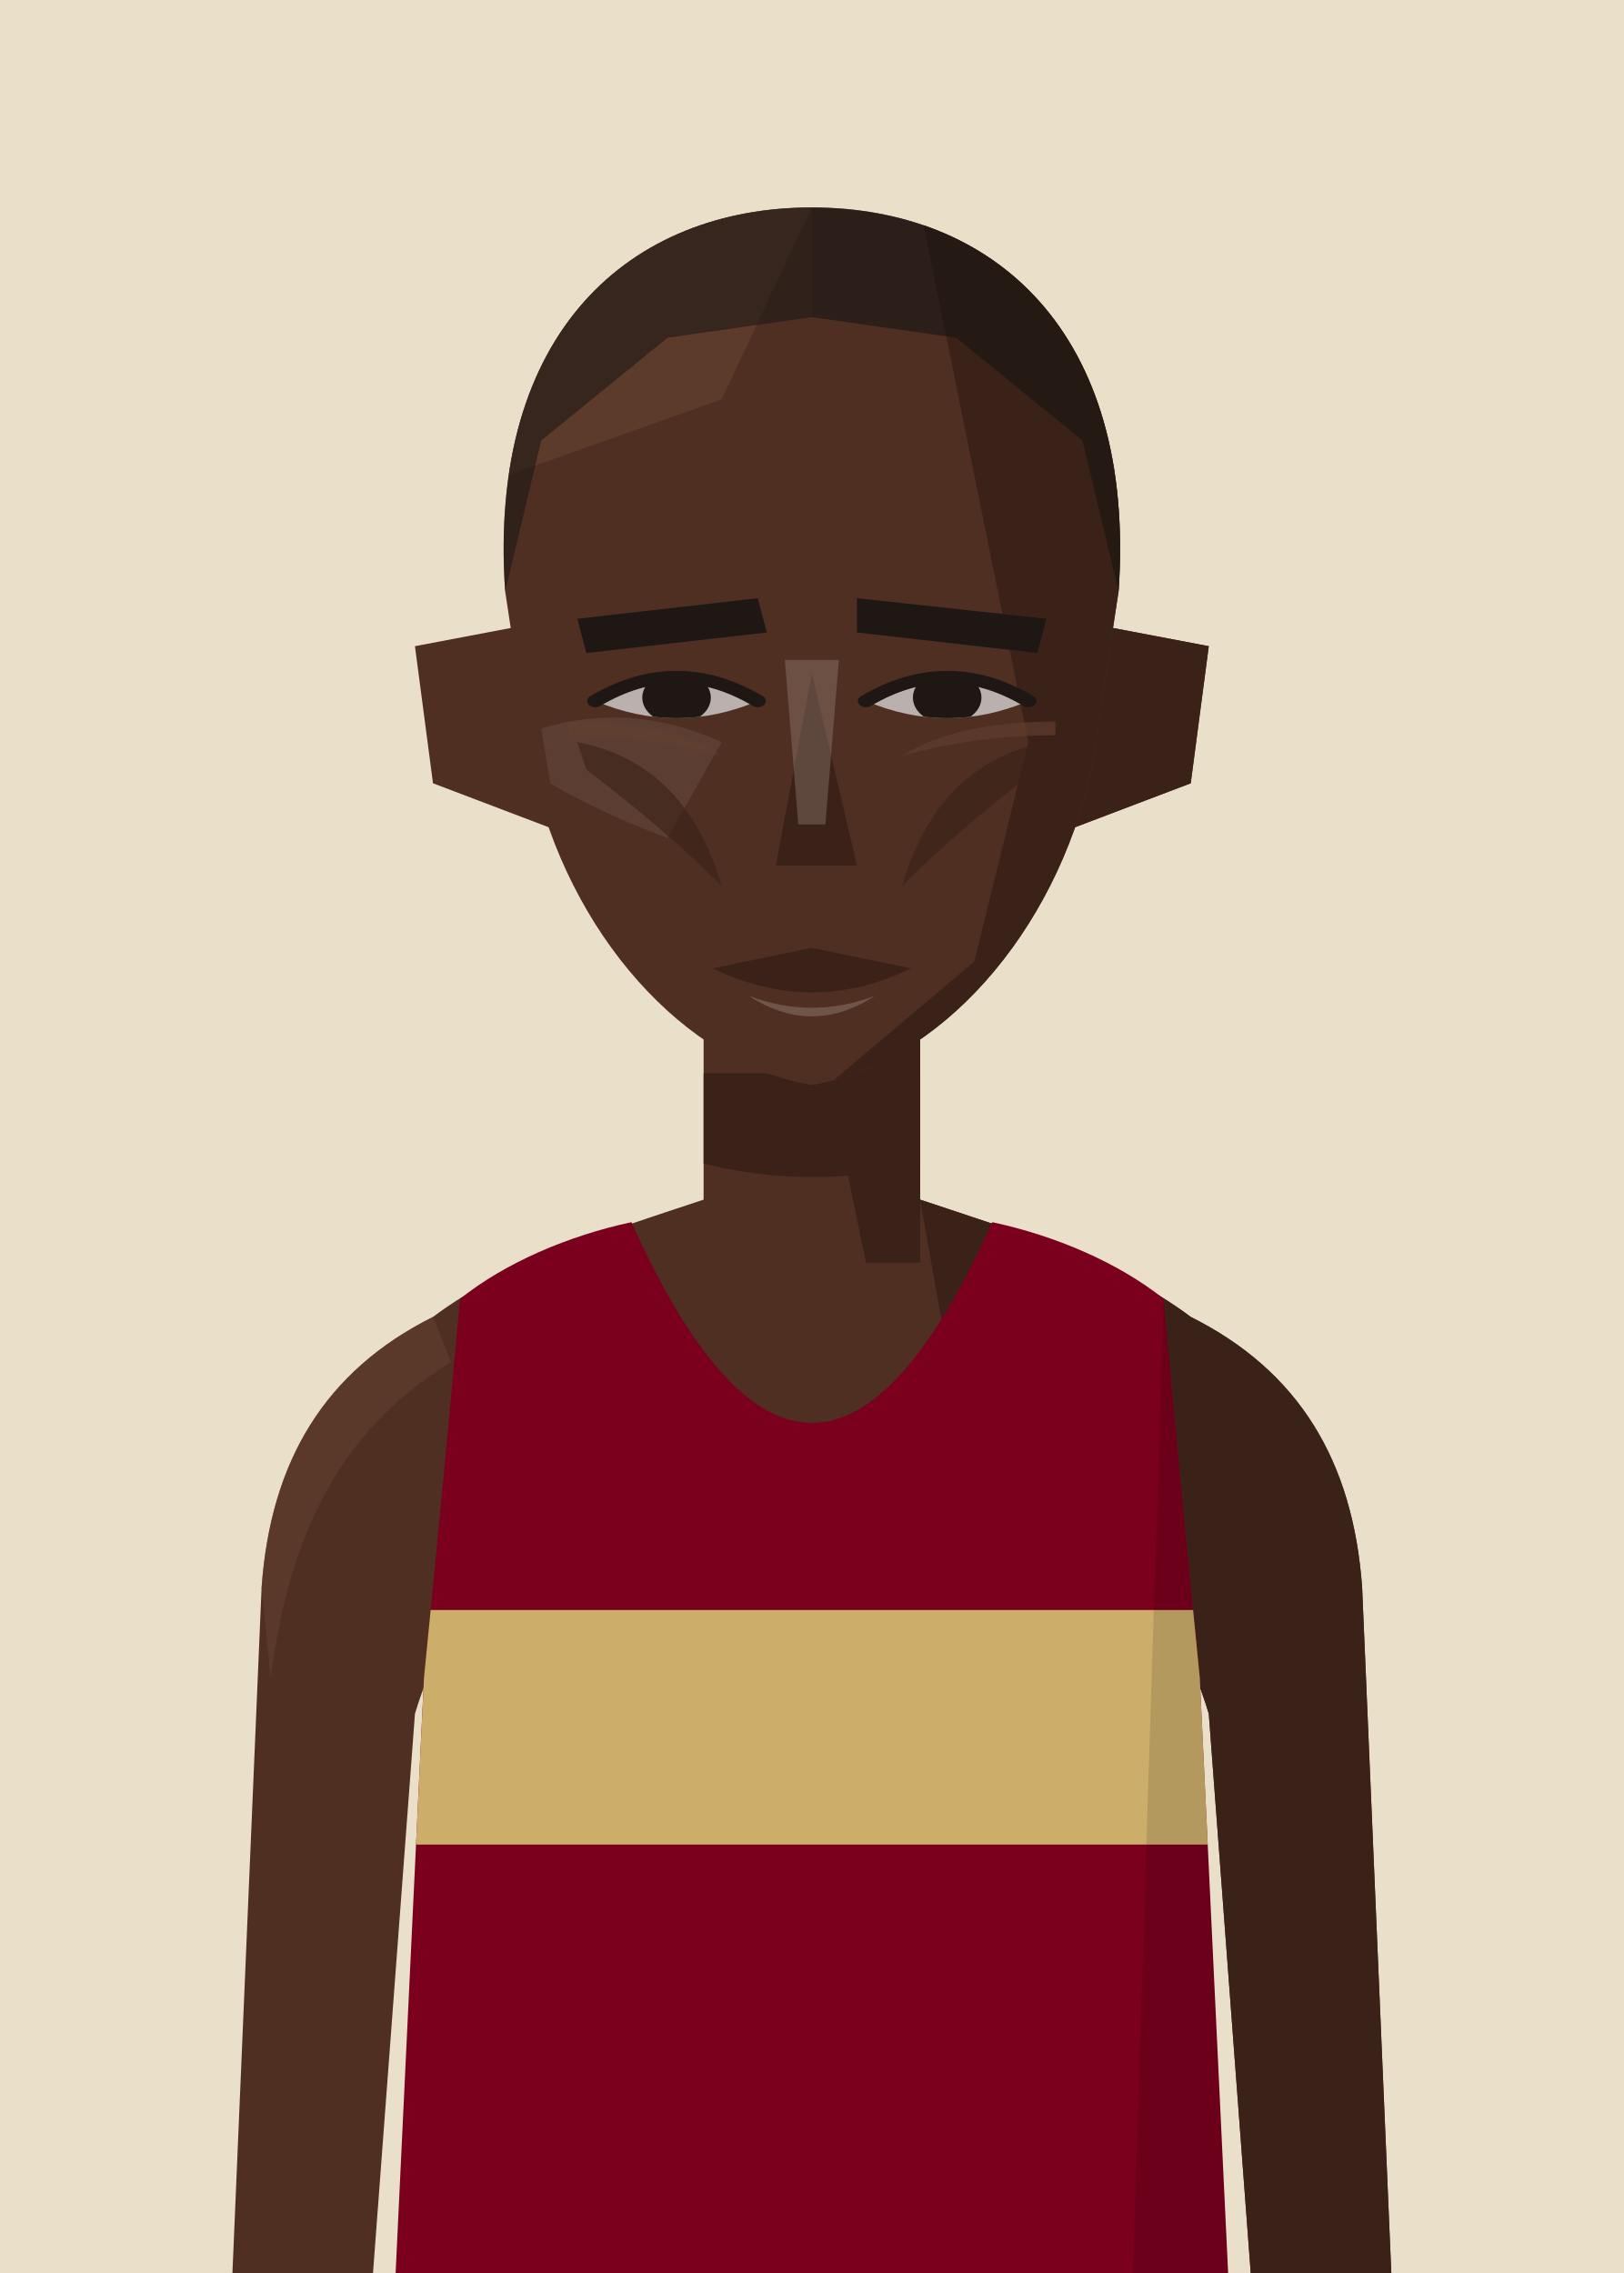
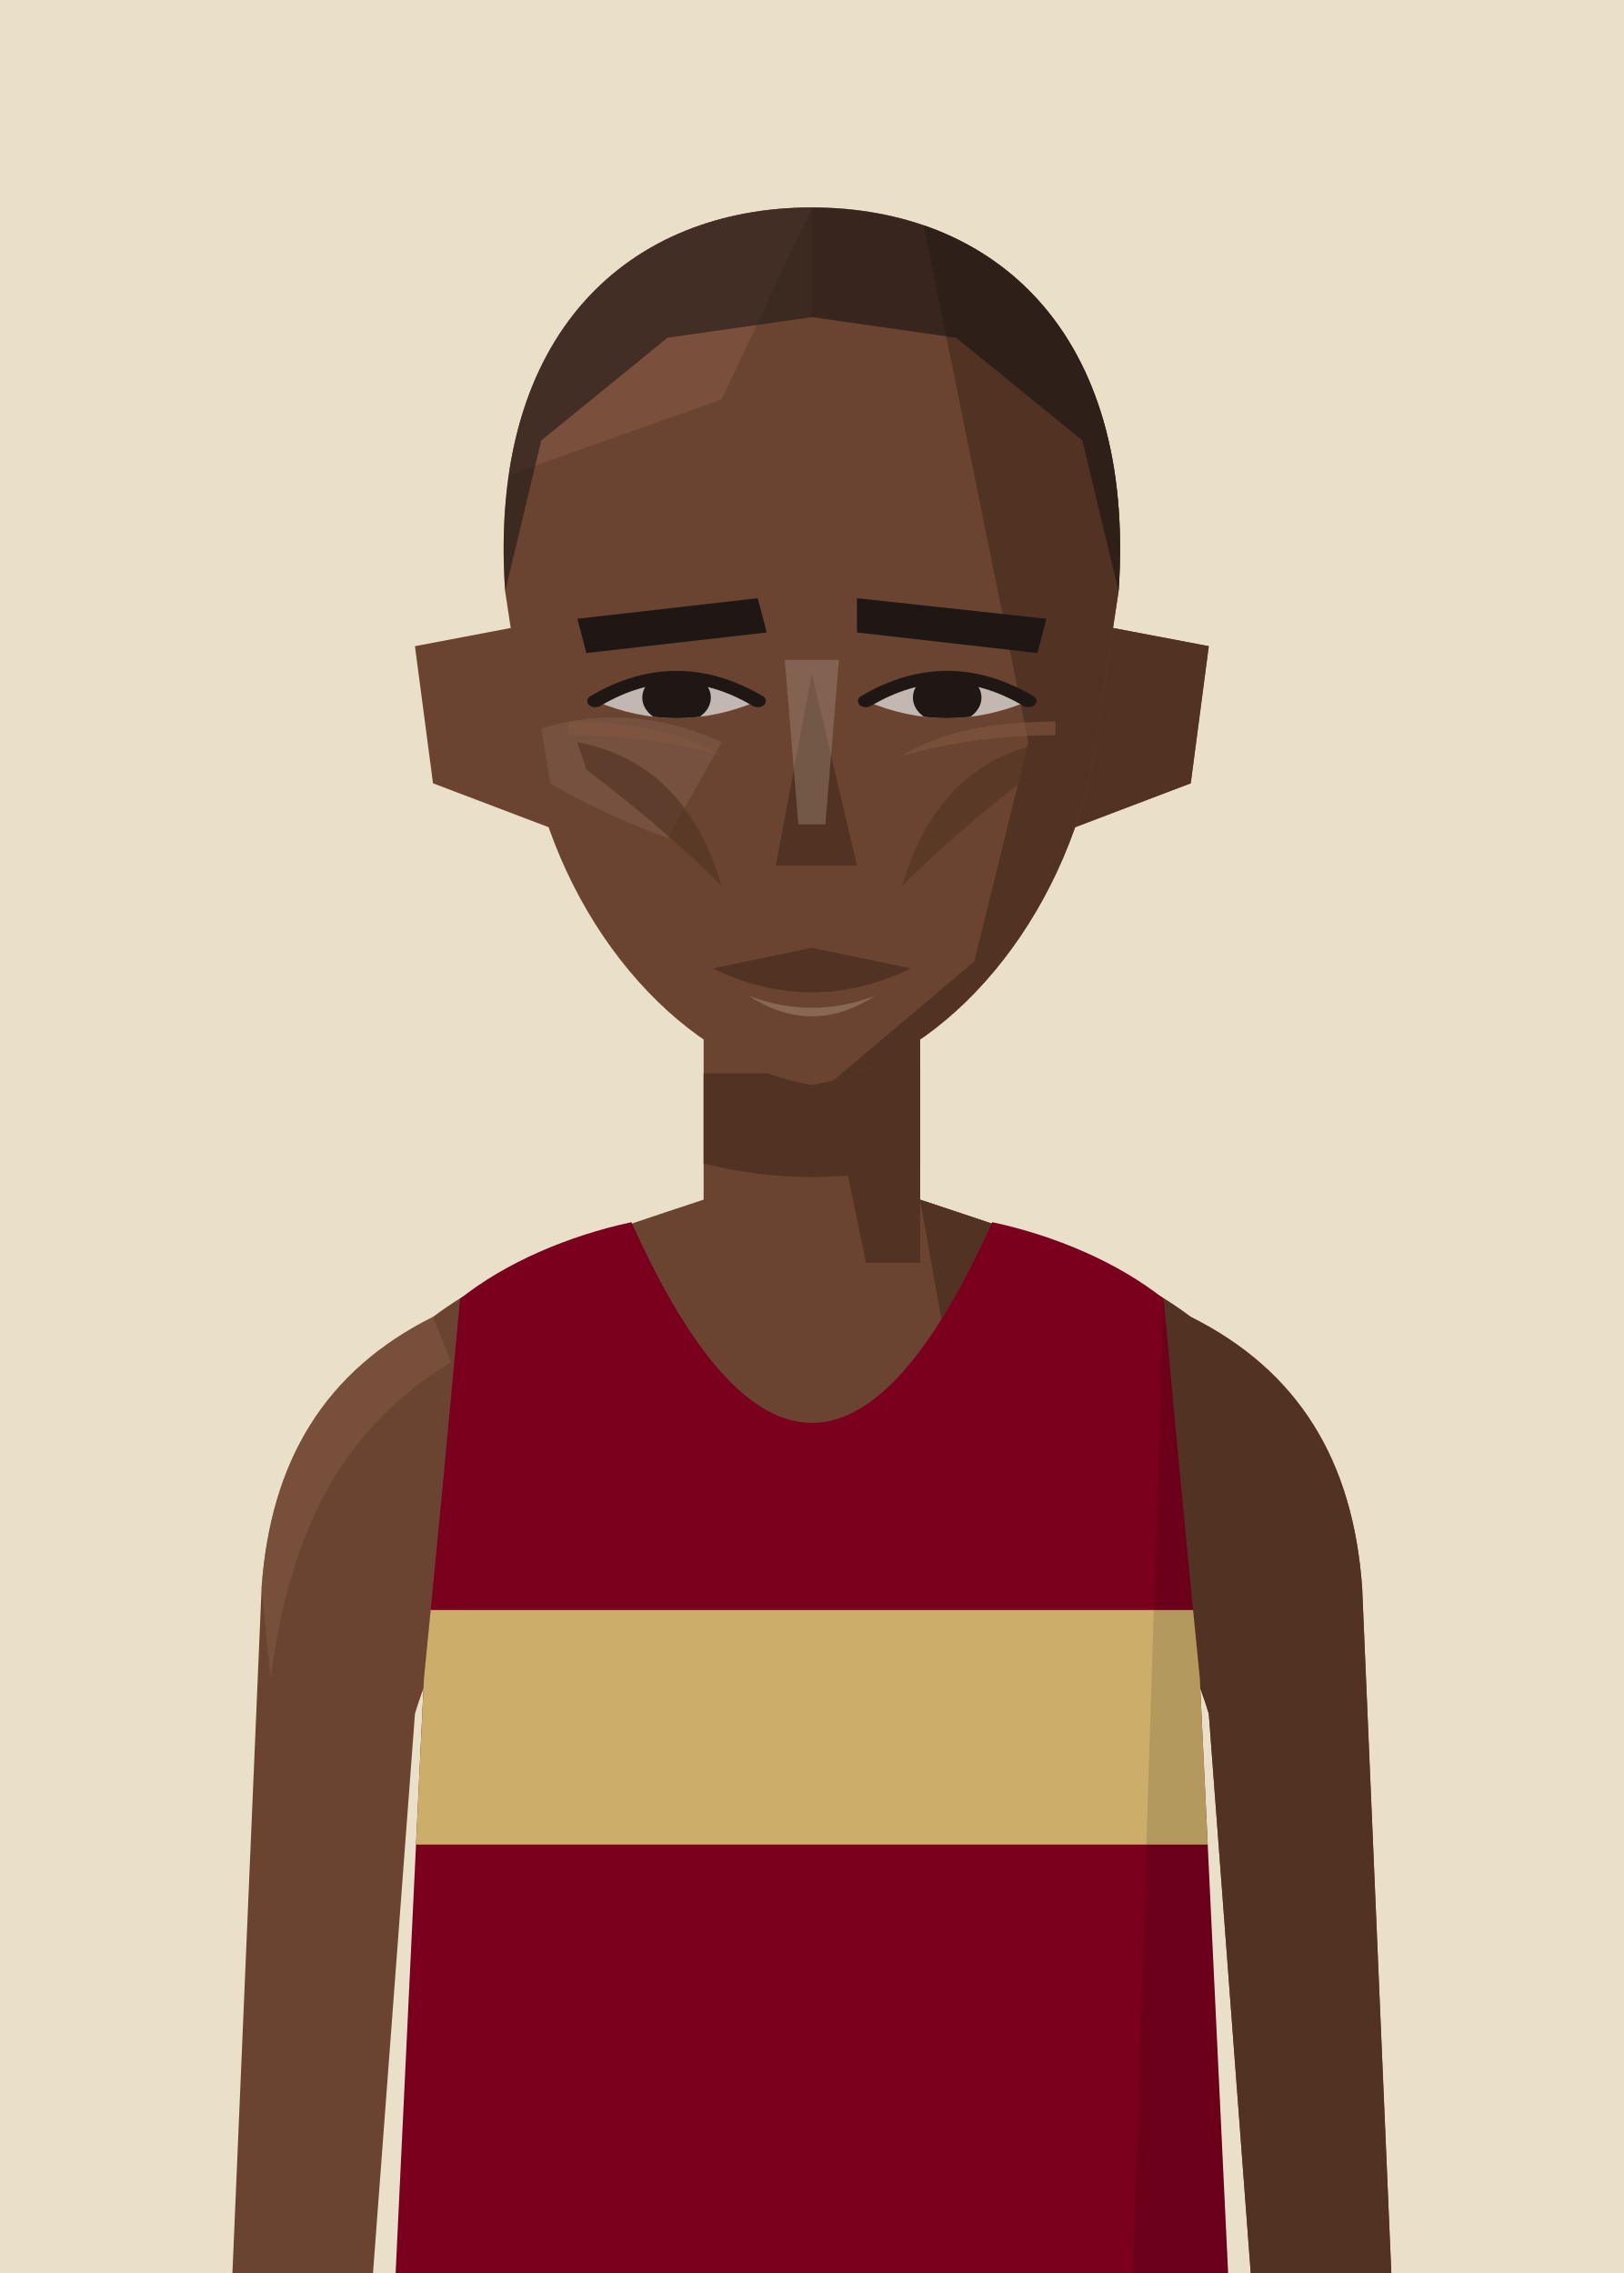
<svg xmlns="http://www.w3.org/2000/svg" viewBox="10 20 180 252">
  <defs>
    <clipPath id="vf">
      <path d="M53,330 L57,246 Q59,226 61,204 C66,200 73,197 80,195.5 Q100,240 120,195.5 C127,197 134,200 139,204 Q141,226 143,246 L147,330 Z" />
    </clipPath>
    <clipPath id="hf">
      <path d="M66,96 C64,58 80,40 100,40 C120,40 136,58 134,96 L131,122 C127,146 114,165 100,168 C86,165 73,146 69,122 Z" />
    </clipPath>
    <clipPath id="rf">
      <rect x="100" y="0" width="100" height="300" />
    </clipPath>
    <clipPath id="ef">
      <path d="M76,112 Q85,105 94,112 Q85,117 76,112 Z" />
      <path d="M106,112 Q115,105 124,112 Q115,117 106,112 Z" />
    </clipPath>
    <clipPath id="cf">
      <rect x="0" y="92" width="200" height="300" />
    </clipPath>
  </defs>
  <rect width="200" height="280" fill="#EADFC8" />
  <g transform="translate(0,-40)">
-     <rect x="88" y="171" width="24" height="37" fill="#4E2F22" />
-     <path d="M88,193 C76,197 66,200 58,206 C46,212 40,222 39,236 L35,330 L50,330 L56,250 Q59,240 64,238 L136,238 Q141,240 144,250 L150,330 L165,330 L161,236 C160,222 154,212 142,206 C134,200 124,197 112,193" fill="#4E2F22" />
-     <g fill="#3B2219">
+     <rect x="88" y="171" width="24" height="37" fill="#6B4431" />
+     <path d="M88,193 C76,197 66,200 58,206 C46,212 40,222 39,236 L35,330 L50,330 L56,250 Q59,240 64,238 L136,238 Q141,240 144,250 L150,330 L165,330 L161,236 C160,222 154,212 142,206 C134,200 124,197 112,193" fill="#6B4431" />
+     <g fill="#523222">
      <path d="M112,193 C124,197 134,200 142,206 C154,212 160,222 161,236 L165,330 L150,330 L144,250 Q141,240 136,238 L120,238 Z" />
-       <path d="M58,206 C46,212 40,222 39,236 L40,246 C42,231 47,219 60,211 Z" fill="#62402F" opacity=".6" />
+       <path d="M58,206 C46,212 40,222 39,236 L40,246 C42,231 47,219 60,211 Z" fill="#805641" opacity=".6" />
      <polygon points="100,171 112,171 112,200 106,200" />
      <path d="M88,179 L112,179 L112,189 Q100,192 88,189 Z" />
    </g>
    <g transform="translate(0,83) scale(1,0.76) translate(0,-40)">
-       <g fill="#4E2F22">
+       <g fill="#6B4431">
        <path d="M72,100 L56,104 L58,124 L74,132 Z" />
        <path d="M128,100 L144,104 L142,124 L126,132 Z" />
-         <path d="M128,100 L144,104 L142,124 L126,132 Z" fill="#3B2219" />
+         <path d="M128,100 L144,104 L142,124 L126,132 Z" fill="#523222" />
        <path d="M66,96 C64,58 80,40 100,40 C120,40 136,58 134,96 L131,122 C127,146 114,165 100,168 C86,165 73,146 69,122 Z" />
      </g>
      <g clip-path="url(#hf)">
-         <polygon points="112,40 140,40 140,180 100,180 100,170 118,150 124,118 120,92" fill="#3B2219" />
-         <polygon points="60,40 100,40 90,68 60,82" fill="#62402F" opacity=".7" />
+         <polygon points="112,40 140,40 140,180 100,180 100,170 118,150 124,118 120,92" fill="#523222" />
+         <polygon points="60,40 100,40 90,68 60,82" fill="#805641" opacity=".7" />
      </g>
      <g fill="#1E1714">
        <polygon points="74,100 94,97 95,102 75,105" />
        <polygon points="105,97 126,100 125,105 105,102" />
      </g>
-       <g fill="#BAB0AD">
+       <g fill="#C2B7B1">
        <path d="M76,112 Q85,105 94,112 Q85,117 76,112 Z" />
        <path d="M106,112 Q115,105 124,112 Q115,117 106,112 Z" />
      </g>
      <g clip-path="url(#ef)" fill="#1E1714">
        <circle cx="85" cy="111.5" r="3.8" />
        <circle cx="115" cy="111.5" r="3.8" />
      </g>
      <g fill="none" stroke="#1E1714" stroke-width="1.8" stroke-linecap="round">
        <path d="M76,112 Q85,105 94,112" />
        <path d="M106,112 Q115,105 124,112" />
      </g>
-       <polygon points="100,108 105,136 96,136" fill="#3B2219" />
-       <path d="M89,151 L100,148 L111,151 Q100,158 89,151 Z" fill="#3B2219" />
-       <g fill="#A18C82" clip-path="url(#hf)">
+       <polygon points="100,108 105,136 96,136" fill="#523222" />
+       <path d="M89,151 L100,148 L111,151 Q100,158 89,151 Z" fill="#523222" />
+       <g fill="#B39A8D" clip-path="url(#hf)">
        <path d="M97,106 L103,106 L101.5,130 L98.5,130 Z" opacity=".35" />
        <path d="M70,116 Q80,112 90,118 L84,132 Q76,128 71,124 Z" opacity=".16" />
        <path d="M93,155 Q100,158.5 107,155 Q100,161 93,155 Z" opacity=".4" />
      </g>
      <g clip-path="url(#hf)">
-         <g fill="#3B2219" opacity=".65">
+         <g fill="#523222" opacity=".65">
          <path d="M74,118 Q86,121 90,139 Q84,131 75,122 Z" />
          <path d="M126,118 Q114,121 110,139 Q116,131 125,122 Z" />
        </g>
-         <g fill="#62402F" opacity=".6">
+         <g fill="#805641" opacity=".6">
          <path d="M73,115 Q84,115 90,120 Q82,117 73,117 Z" />
          <path d="M127,115 Q116,115 110,120 Q118,117 127,117 Z" />
        </g>
      </g>
      <g fill="#1C1714" opacity=".6">
        <path d="M66,96 C64,58 80,40 100,40 C120,40 136,58 134,96 L130,74 L116,59 L100,56 L84,59 L70,74 Z" />
        <g clip-path="url(#rf)" fill="#000" opacity=".22">
          <path d="M66,96 C64,58 80,40 100,40 C120,40 136,58 134,96 L130,74 L116,59 L100,56 L84,59 L70,74 Z" />
        </g>
      </g>
    </g>
    <g clip-path="url(#vf)">
      <path d="M53,330 L57,246 Q59,226 61,204 C66,200 73,197 80,195.5 Q100,240 120,195.5 C127,197 134,200 139,204 Q141,226 143,246 L147,330 Z" fill="#7A001D" />
      <g transform="matrix(6.2857 0 0 6.5 37.14 193)">
        <rect x="0" y="7" width="20" height="4" fill="#CCAD6A" />
      </g>
      <path d="M139,204 Q141,226 143,246 L147,330 L135,330 Z" fill="#000" opacity="0.12" />
    </g>
  </g>
</svg>
